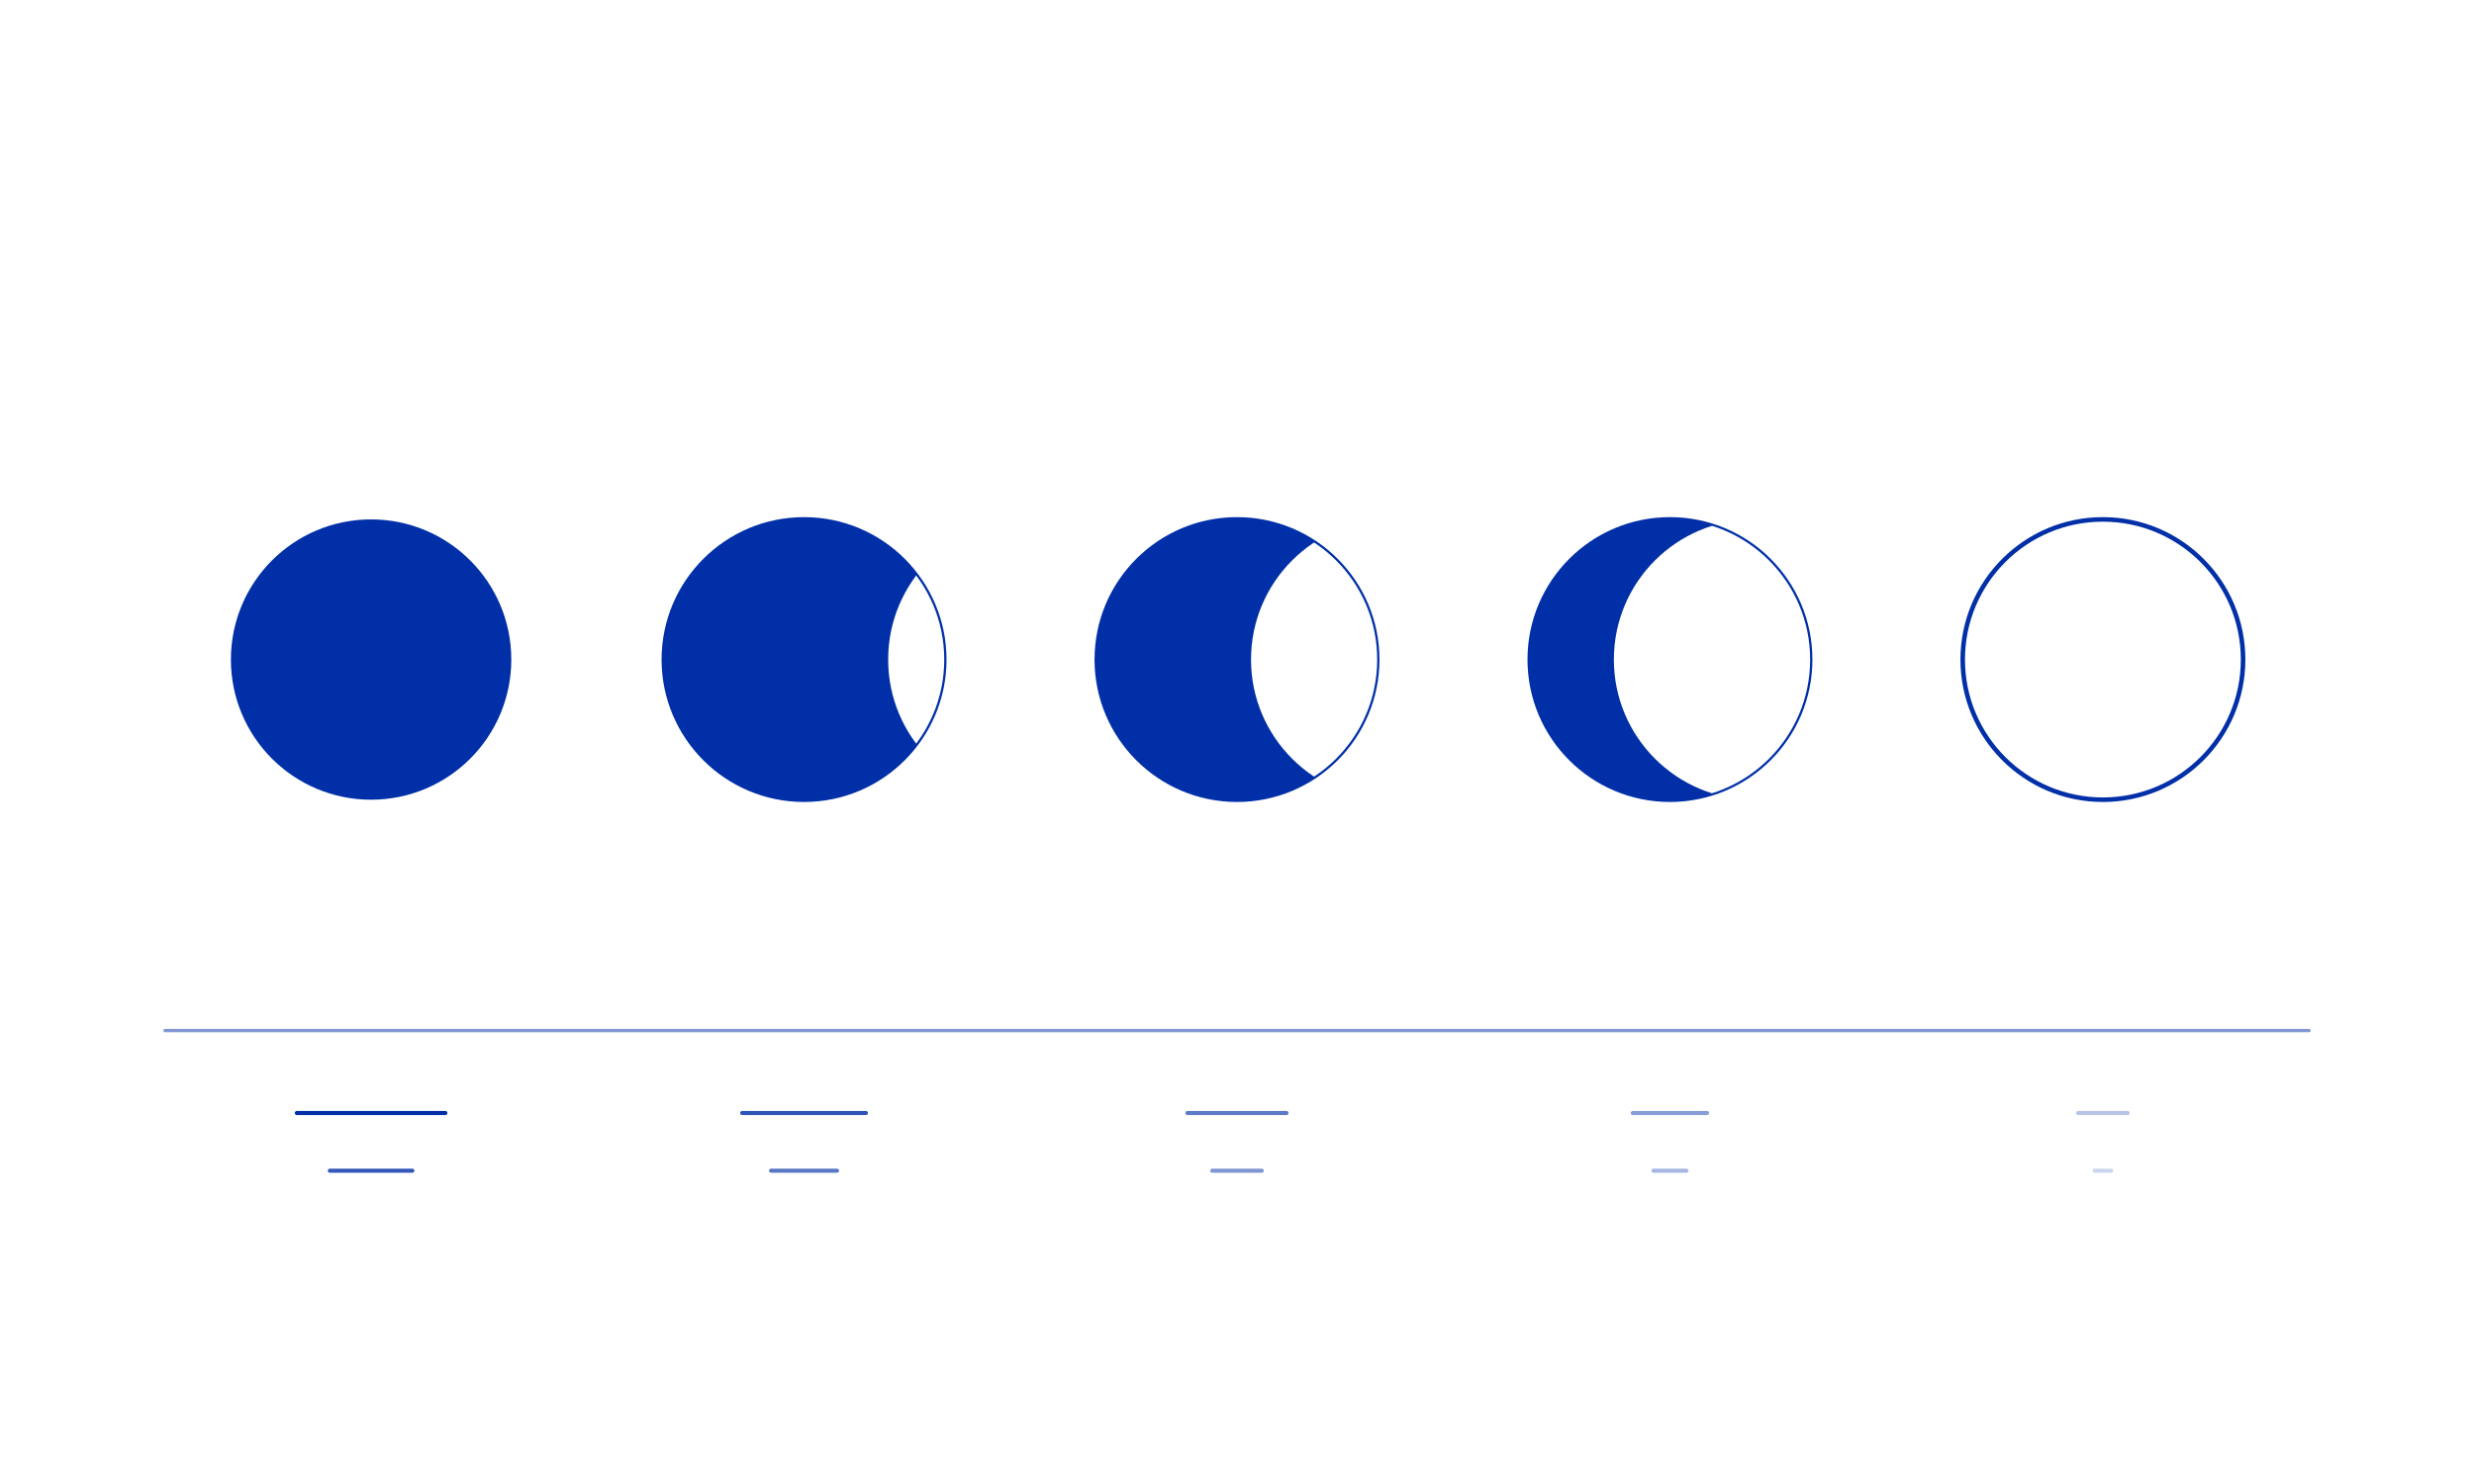
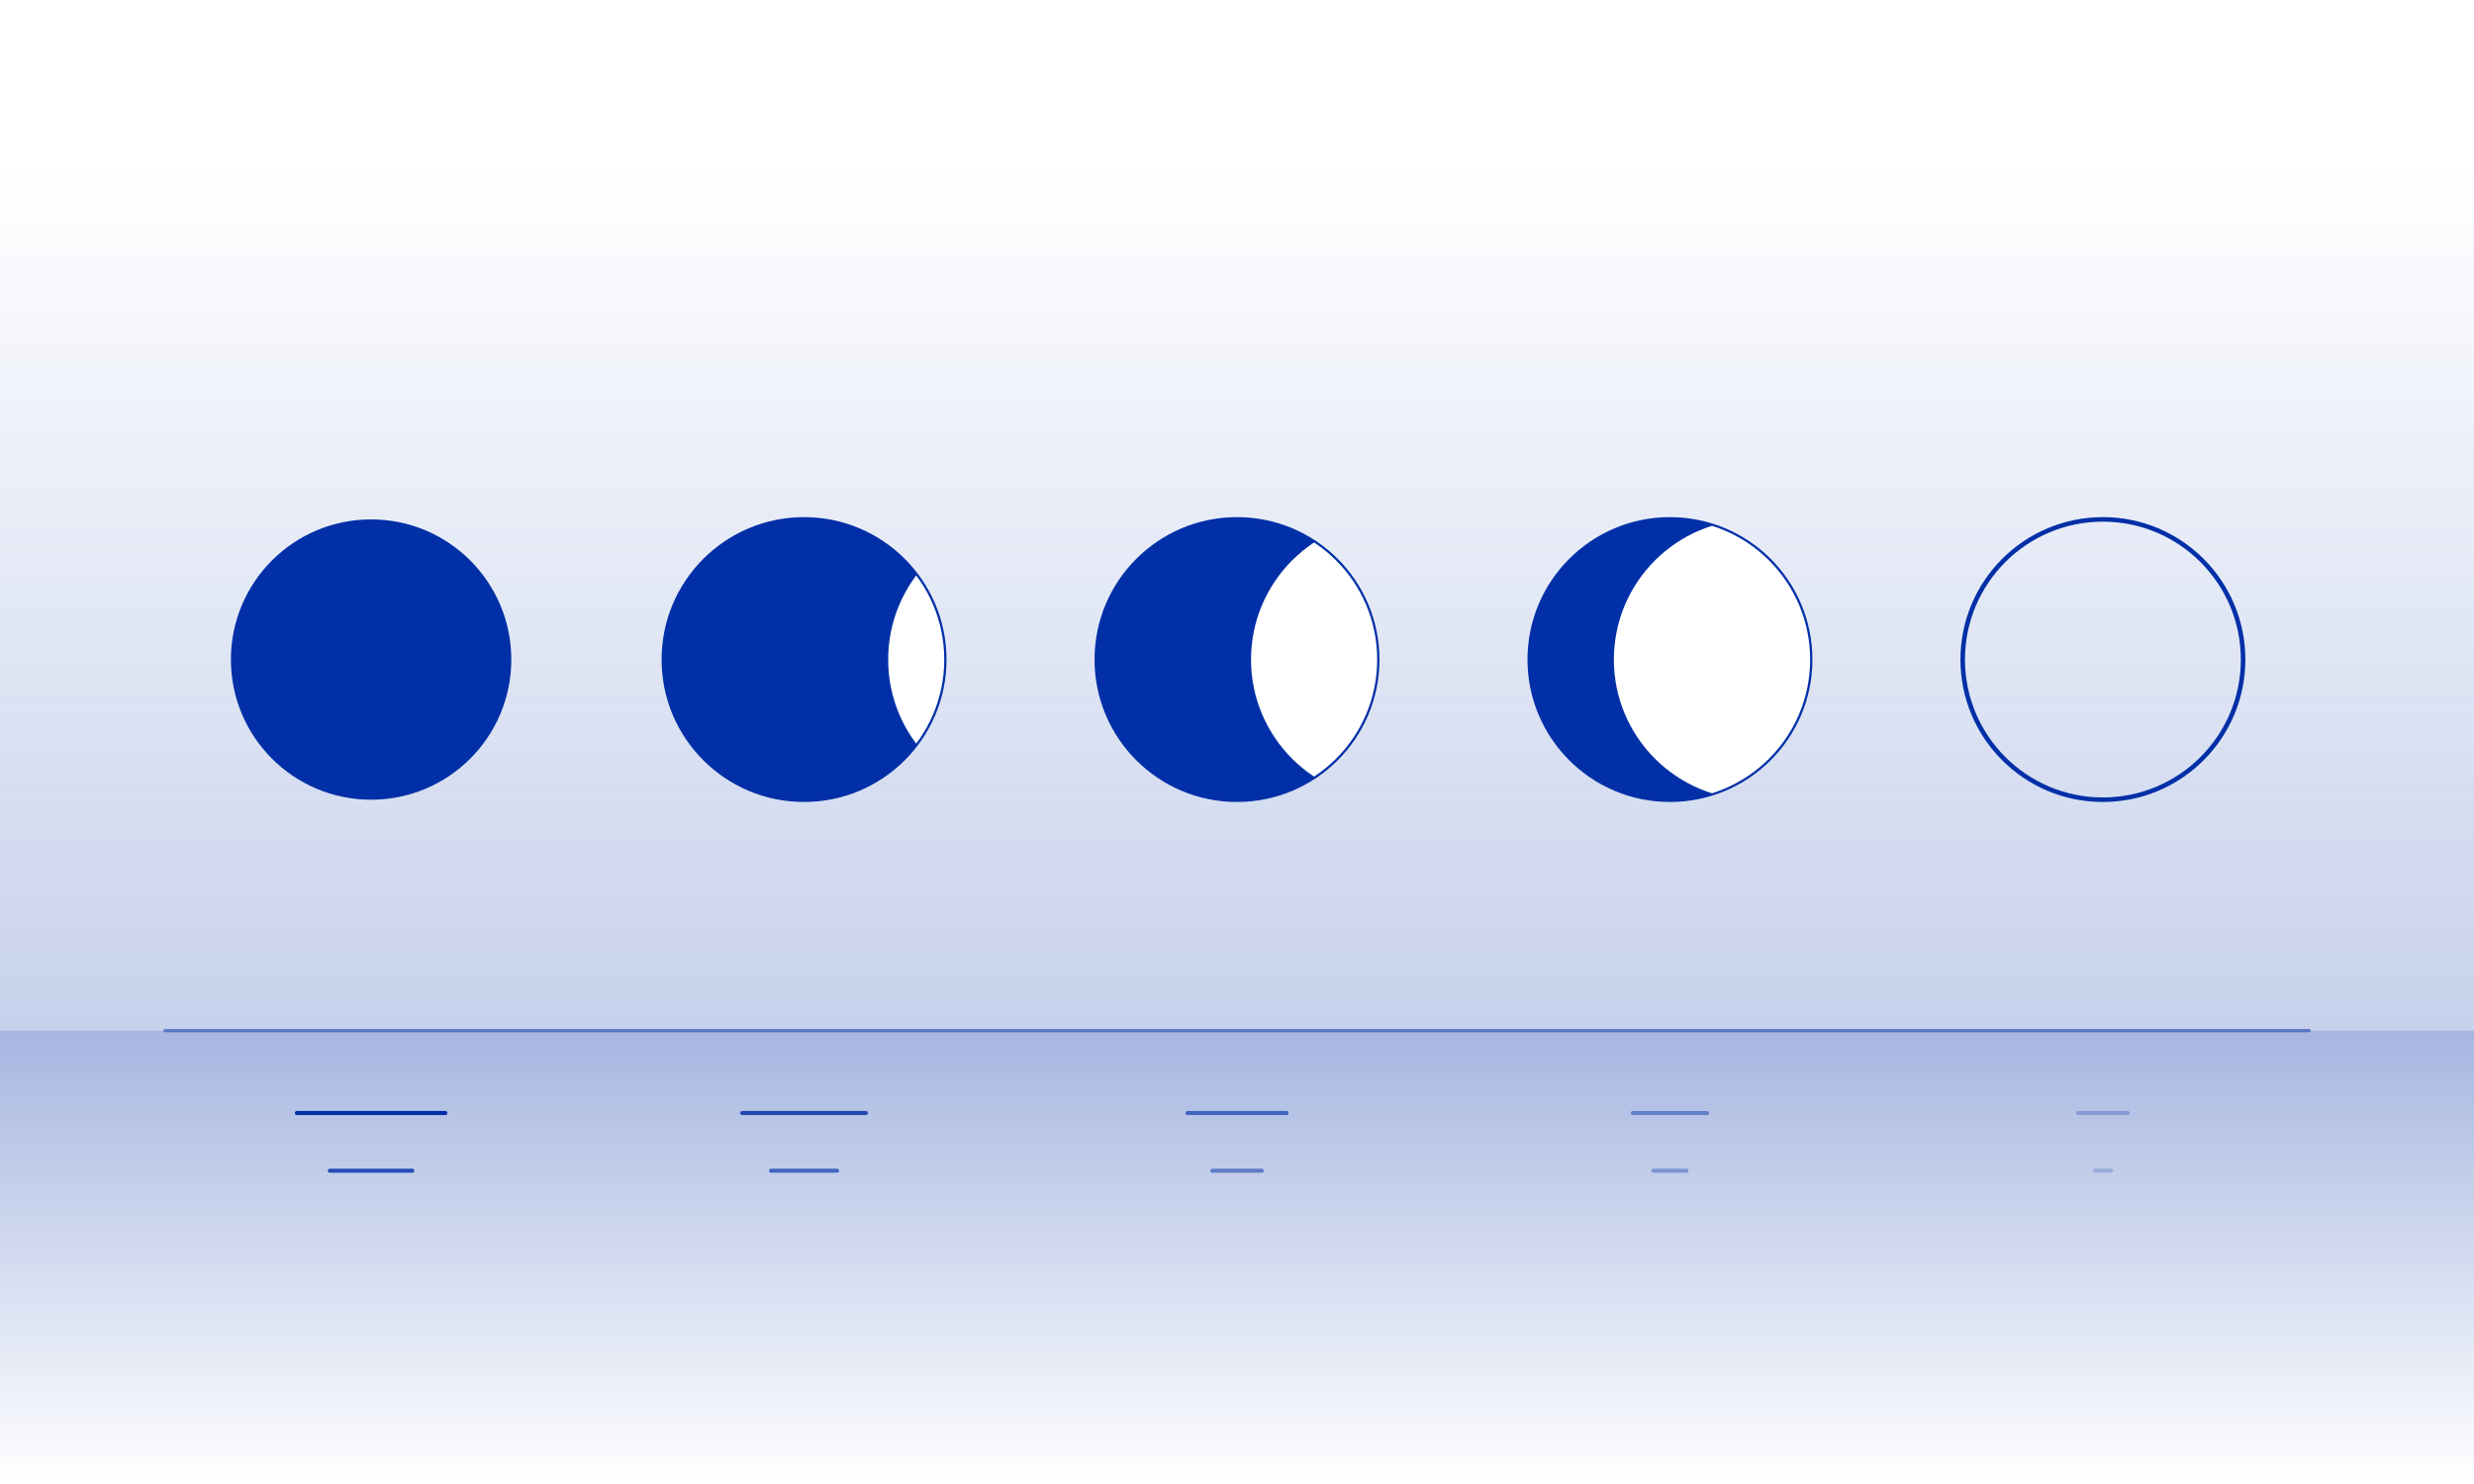
<svg xmlns="http://www.w3.org/2000/svg" viewBox="0 0 600 360" aria-hidden="true">
  <defs>
    <clipPath id="frame">
      <rect width="600" height="360" />
    </clipPath>
+     <linearGradient id="g1" x1="0" y1="0" x2="0" y2="1">
+       <stop offset="0" stop-color="#002FA7" stop-opacity="0.0" />
+       <stop offset="1" stop-color="#002FA7" stop-opacity="0.22" />
+     </linearGradient>
+     <linearGradient id="g2" x1="0" y1="0" x2="0" y2="1">
+       <stop offset="0" stop-color="#002FA7" stop-opacity="0.35" />
+       <stop offset="1" stop-color="#002FA7" stop-opacity="0" />
+     </linearGradient>
  </defs>
  <rect width="600" height="360" fill="#fff" />
+   <rect x="0" y="40" width="600" height="210" fill="url(#g1)" />
+   <rect x="0" y="250" width="600" height="110" fill="url(#g2)" />
  <polyline points="40.0,250.0 560.0,250.0" fill="none" stroke="#002FA7" stroke-width="0.8" stroke-opacity="0.5" stroke-linecap="round" stroke-linejoin="round" />
  <circle cx="90.0" cy="160.0" r="34.0" fill="#002FA7" stroke="#002FA7" stroke-width="0" stroke-opacity="1.0" />
  <polyline points="72.0,270.0 108.0,270.0" fill="none" stroke="#002FA7" stroke-width="1.0" stroke-opacity="1.0" stroke-linecap="round" stroke-linejoin="round" />
  <polyline points="80.0,284.0 100.0,284.0" fill="none" stroke="#002FA7" stroke-width="1.0" stroke-opacity="0.8" stroke-linecap="round" stroke-linejoin="round" />
  <clipPath id="m1">
    <circle cx="195" cy="160" r="34" />
  </clipPath>
  <circle cx="195.0" cy="160.0" r="34.0" fill="none" stroke="#002FA7" stroke-width="1.1" stroke-opacity="1.0" />
  <g clip-path="url(#m1)">
    <circle cx="195" cy="160" r="34" fill="#002FA7" />
    <circle cx="249.4" cy="160" r="34" fill="#fff" />
  </g>
  <polyline points="180.0,270.0 210.0,270.0" fill="none" stroke="#002FA7" stroke-width="1.0" stroke-opacity="0.82" stroke-linecap="round" stroke-linejoin="round" />
  <polyline points="187.0,284.0 203.0,284.0" fill="none" stroke="#002FA7" stroke-width="1.0" stroke-opacity="0.65" stroke-linecap="round" stroke-linejoin="round" />
  <clipPath id="m2">
    <circle cx="300" cy="160" r="34" />
  </clipPath>
  <circle cx="300.0" cy="160.0" r="34.0" fill="none" stroke="#002FA7" stroke-width="1.1" stroke-opacity="1.0" />
  <g clip-path="url(#m2)">
    <circle cx="300" cy="160" r="34" fill="#002FA7" />
    <circle cx="337.4" cy="160" r="34" fill="#fff" />
  </g>
  <polyline points="288.0,270.0 312.0,270.0" fill="none" stroke="#002FA7" stroke-width="1.0" stroke-opacity="0.64" stroke-linecap="round" stroke-linejoin="round" />
  <polyline points="294.0,284.0 306.0,284.0" fill="none" stroke="#002FA7" stroke-width="1.0" stroke-opacity="0.5" stroke-linecap="round" stroke-linejoin="round" />
  <clipPath id="m3">
    <circle cx="405" cy="160" r="34" />
  </clipPath>
  <circle cx="405.0" cy="160.0" r="34.0" fill="none" stroke="#002FA7" stroke-width="1.1" stroke-opacity="1.0" />
  <g clip-path="url(#m3)">
    <circle cx="405" cy="160" r="34" fill="#002FA7" />
    <circle cx="425.4" cy="160" r="34" fill="#fff" />
  </g>
  <polyline points="396.0,270.0 414.0,270.0" fill="none" stroke="#002FA7" stroke-width="1.0" stroke-opacity="0.46" stroke-linecap="round" stroke-linejoin="round" />
  <polyline points="401.0,284.0 409.0,284.0" fill="none" stroke="#002FA7" stroke-width="1.0" stroke-opacity="0.35" stroke-linecap="round" stroke-linejoin="round" />
  <circle cx="510.0" cy="160.0" r="34.0" fill="none" stroke="#002FA7" stroke-width="1.1" stroke-opacity="1.0" />
  <polyline points="504.0,270.0 516.0,270.0" fill="none" stroke="#002FA7" stroke-width="1.0" stroke-opacity="0.28" stroke-linecap="round" stroke-linejoin="round" />
  <polyline points="508.0,284.0 512.0,284.0" fill="none" stroke="#002FA7" stroke-width="1.0" stroke-opacity="0.2" stroke-linecap="round" stroke-linejoin="round" />
</svg>
